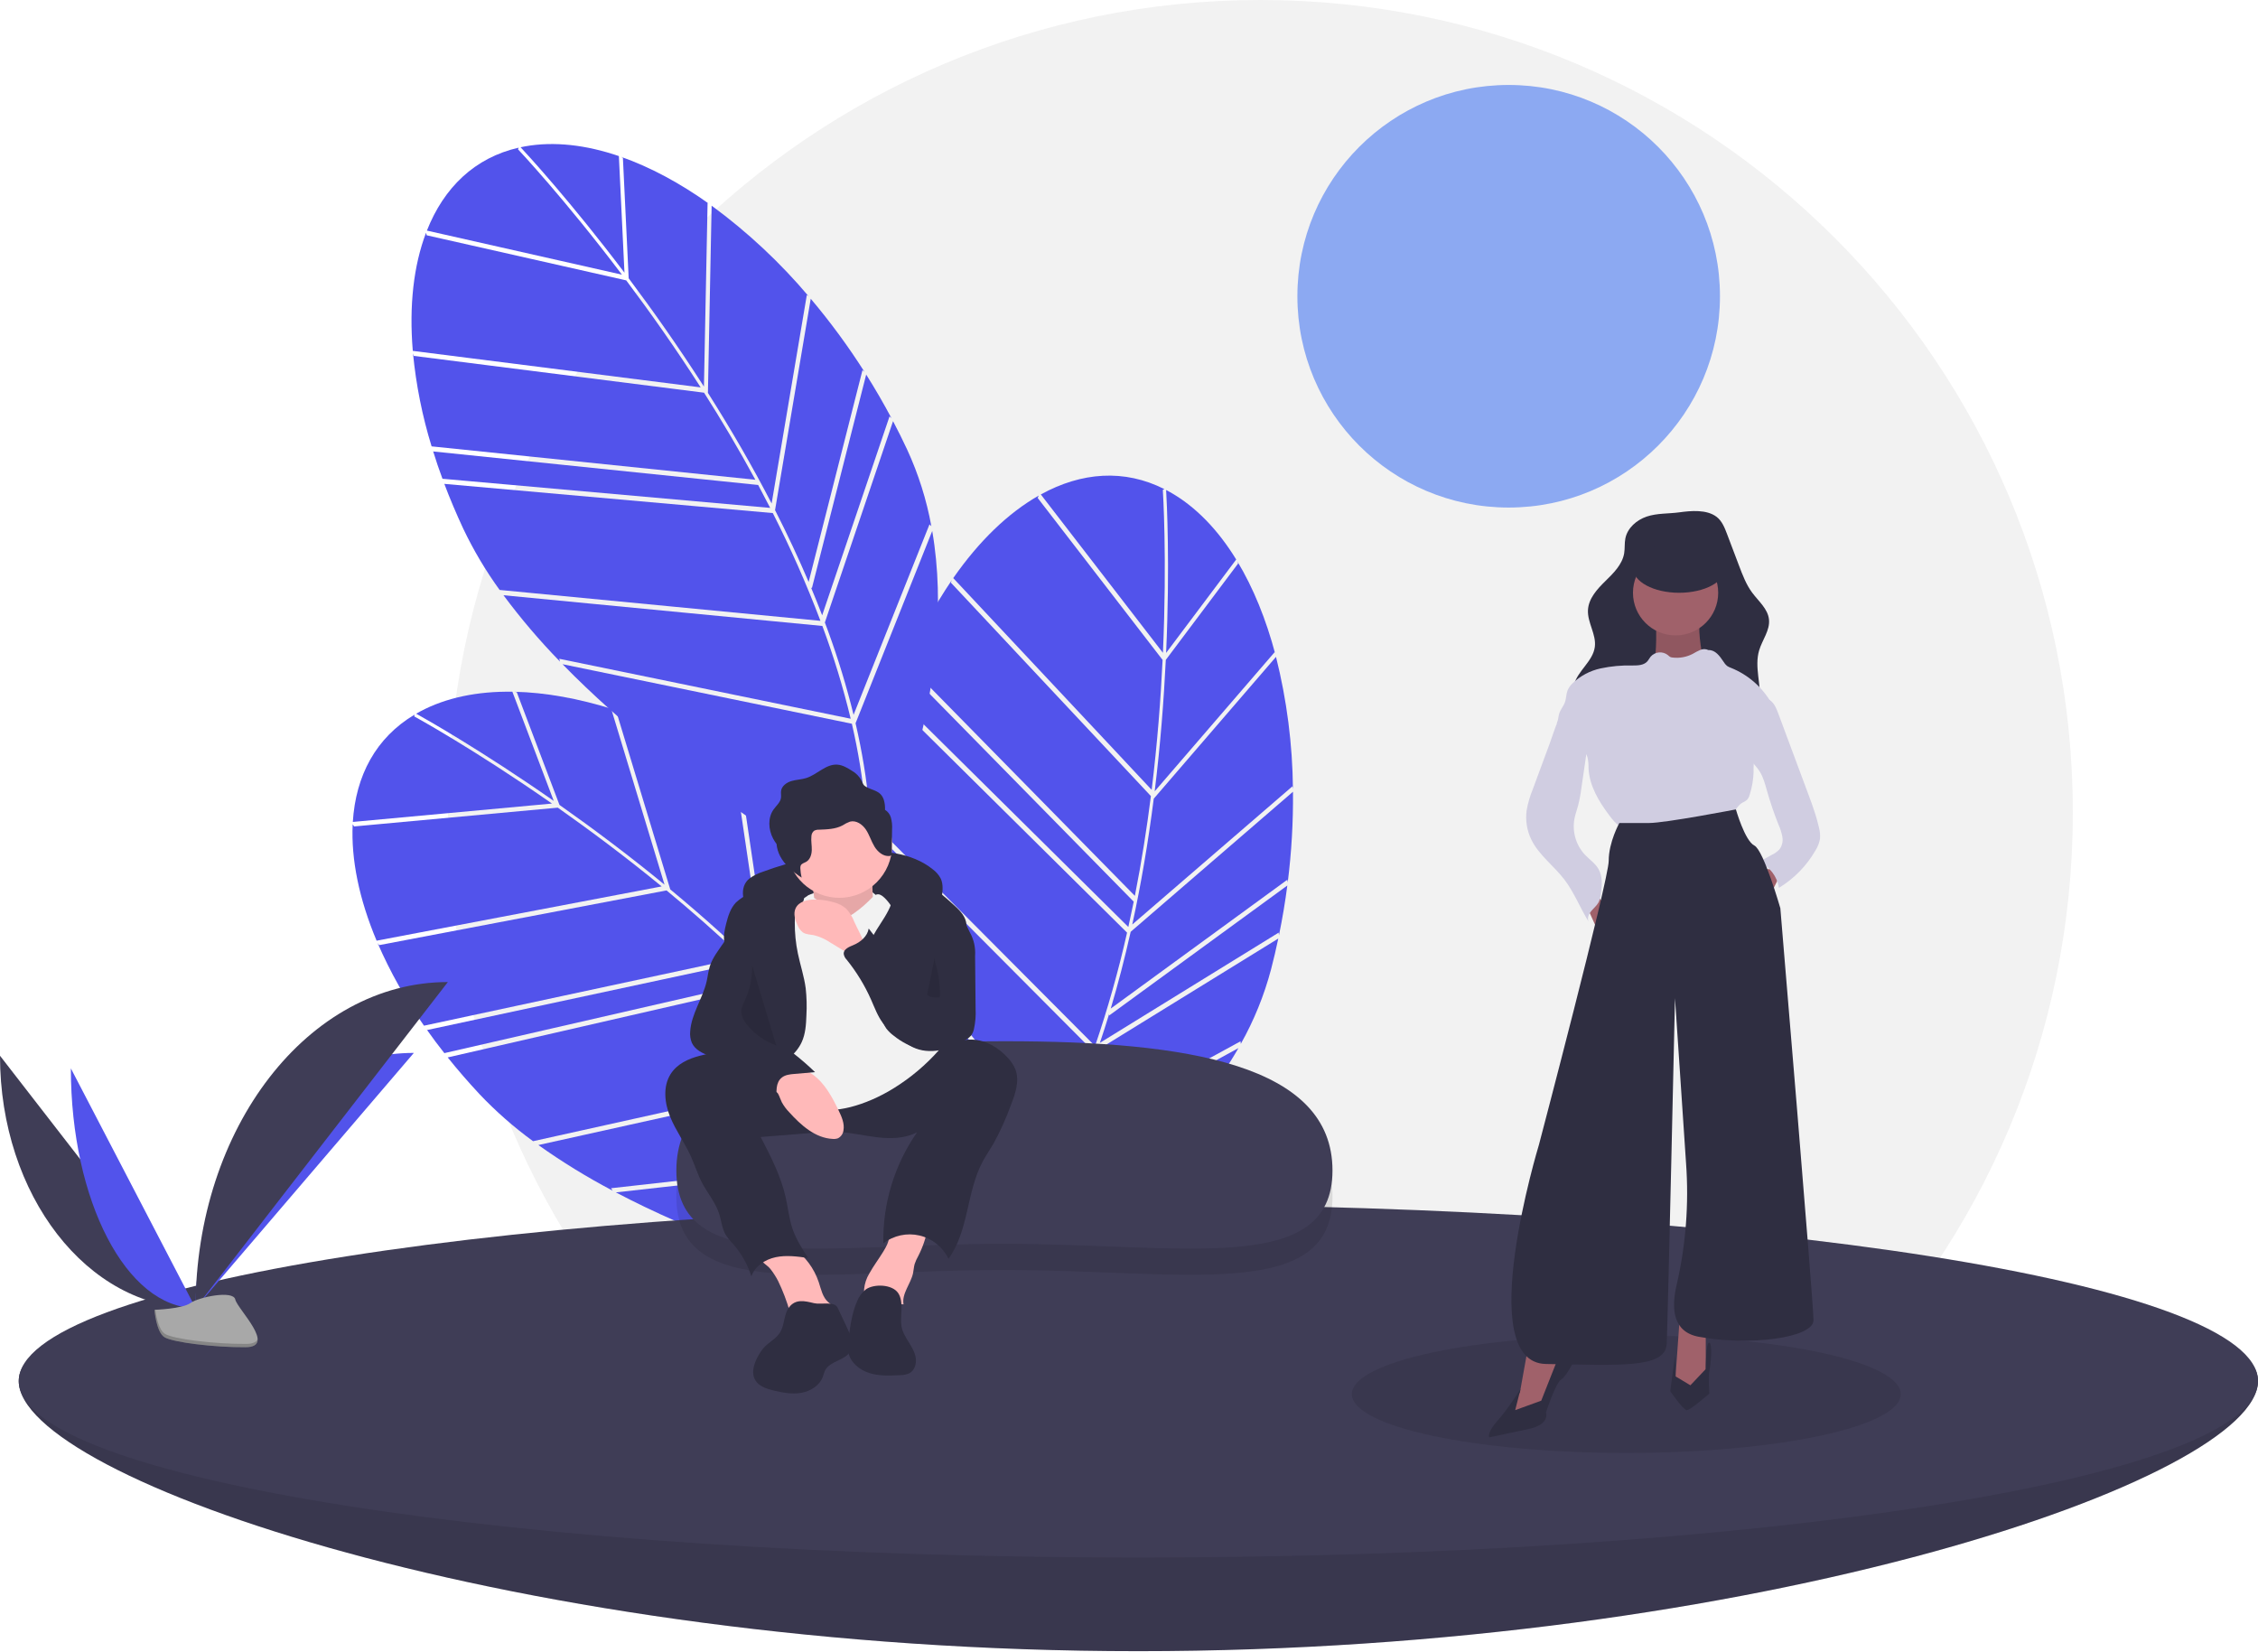
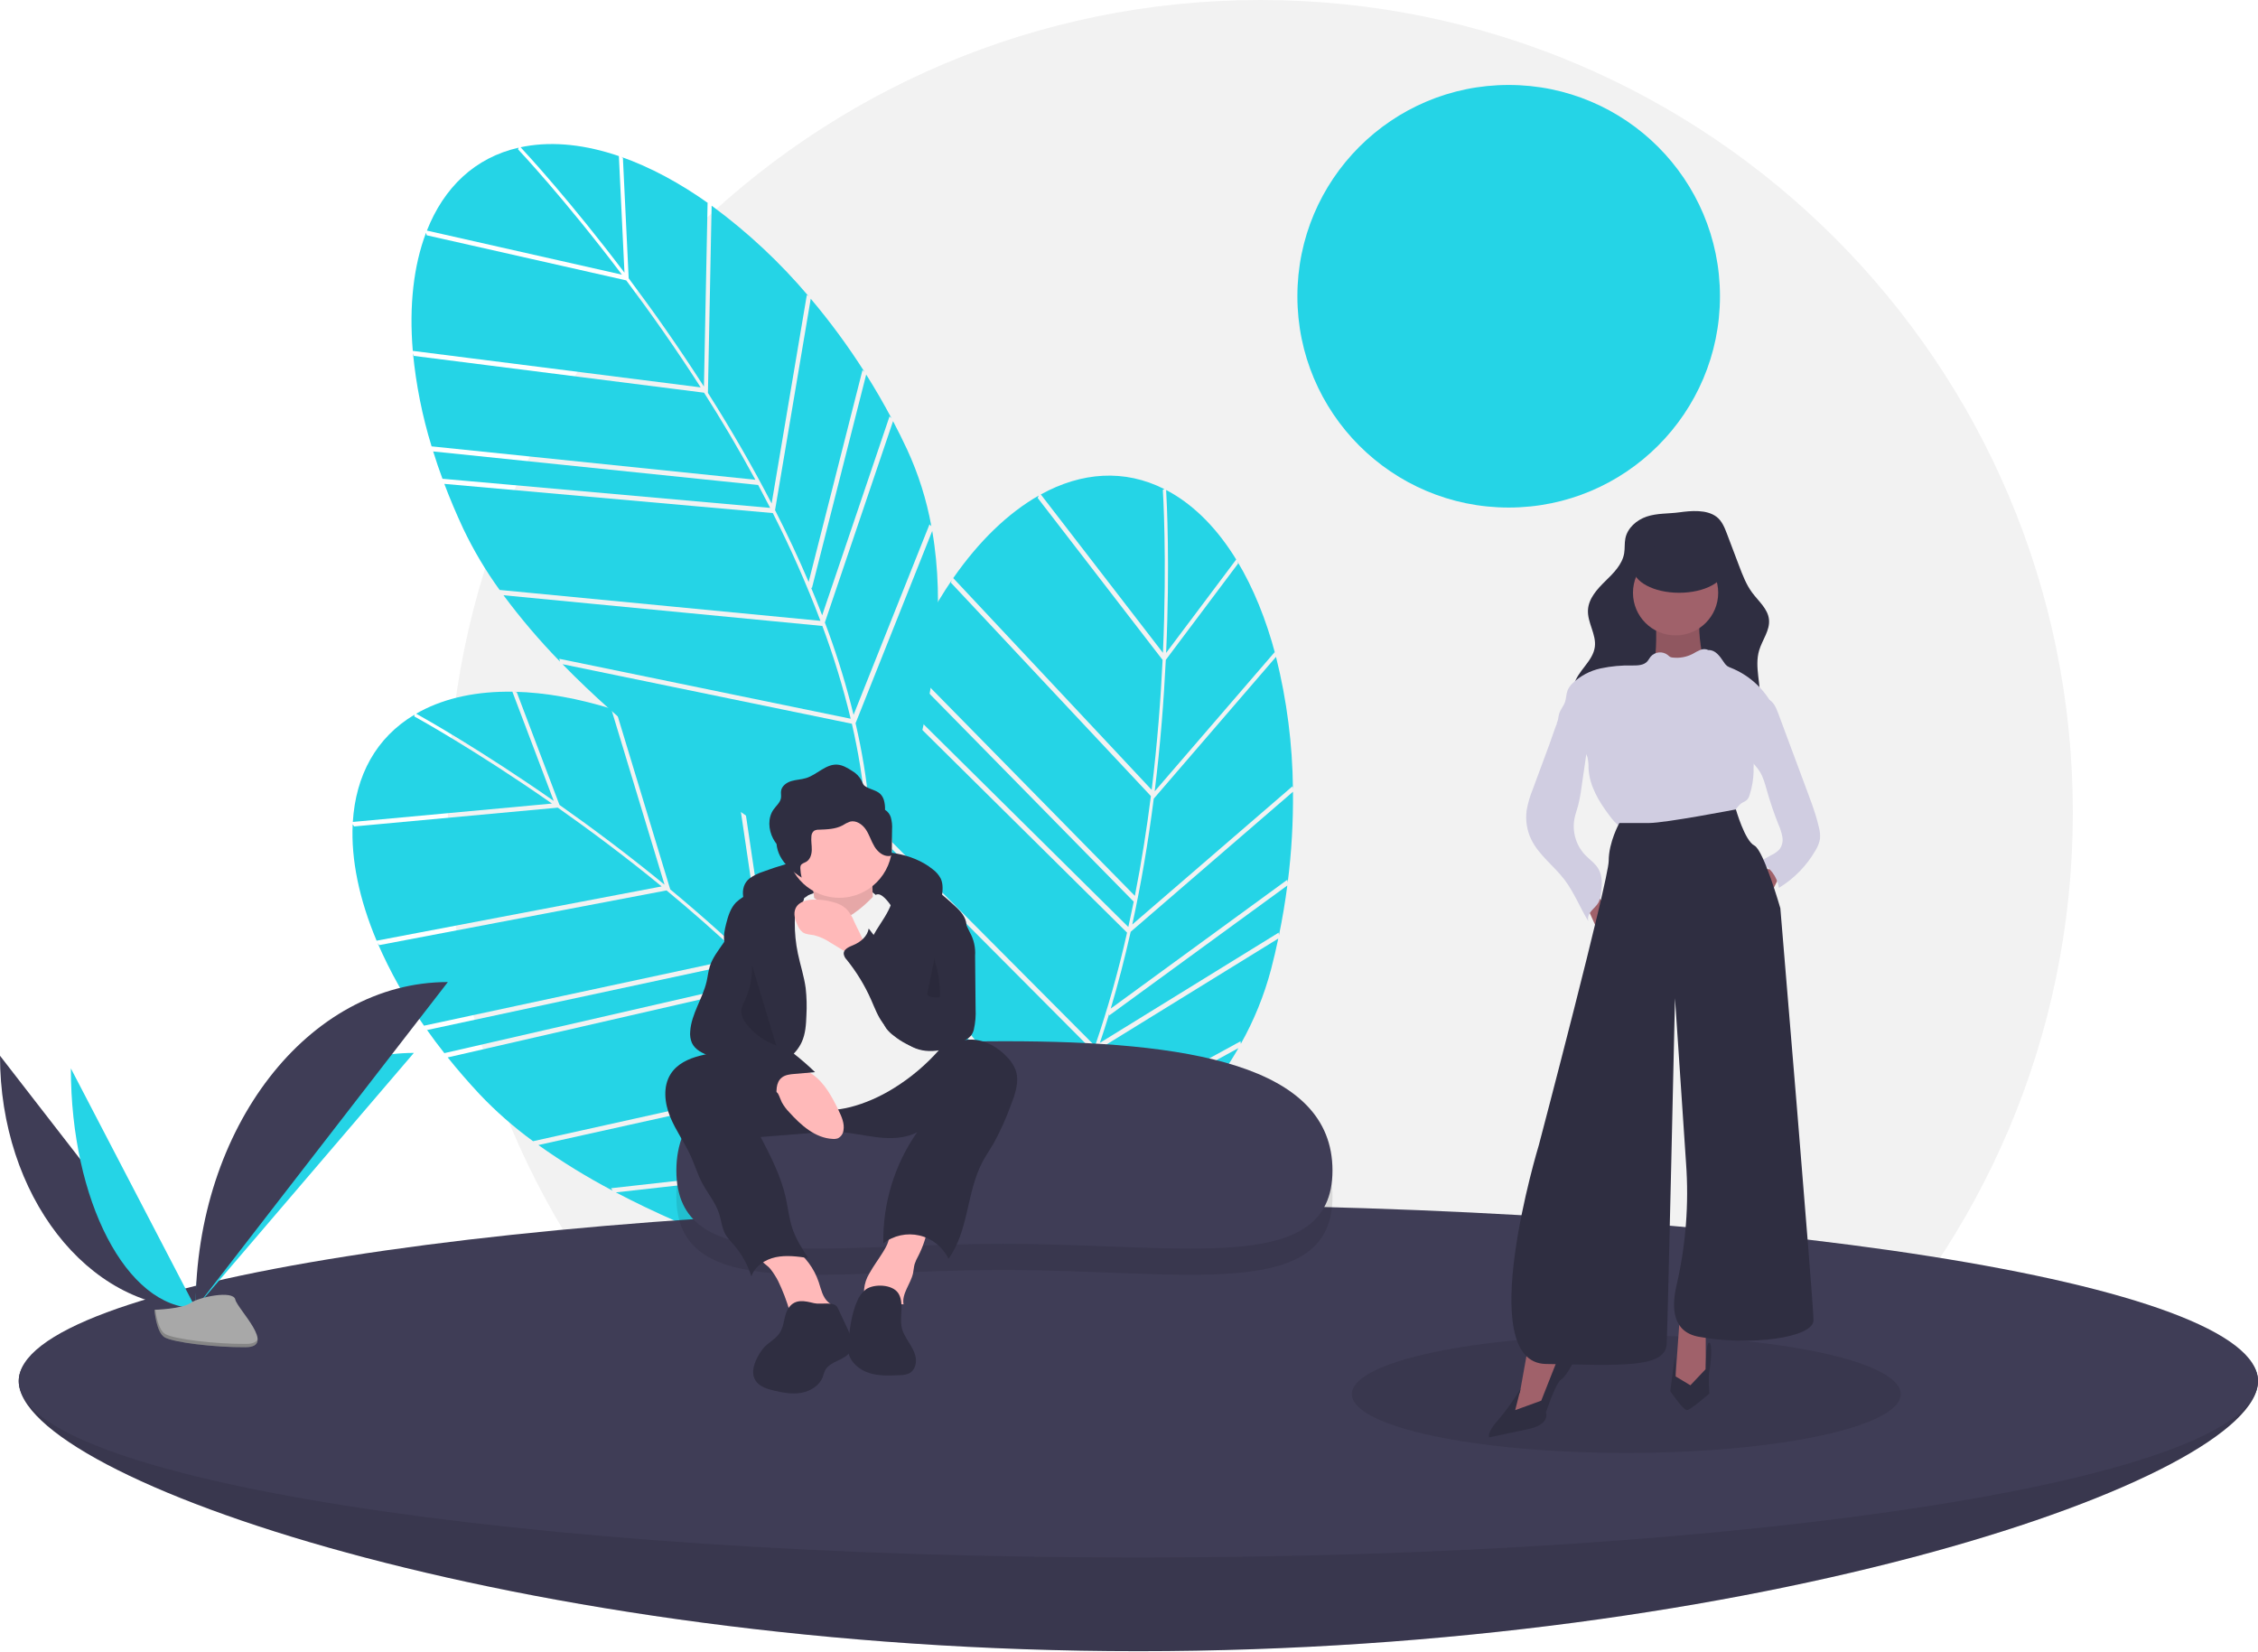
<svg xmlns="http://www.w3.org/2000/svg" data-name="Layer 1" width="1036.608" height="758.001" viewBox="0 0 1036.608 758.001">
  <circle cx="578.606" cy="373" r="373" fill="#f2f2f2" />
-   <circle cx="692.607" cy="136.001" r="97" fill="#8ca9f2" />
-   <path d="M367.66,143.483l2.652,55.277c10.991,14.659,22.848,31.434,34.55,49.716l1.671-84.33.922.589c-13.536-9.67-27.296-17.068-40.716-21.764Z" transform="translate(-81.696 -70.99933)" fill="#5253eb" />
-   <path d="M368.379,196.191l-2.568-53.545c-15.071-5.14-29.695-6.845-43.062-4.461-.695.124-1.379.267-2.061.412C324.084,142.241,343.877,163.76,368.379,196.191Z" transform="translate(-81.696 -70.99933)" fill="#5253eb" />
-   <path d="M490.072,262.138l.89.849q-5.479-10.305-11.616-20.038l-24.925,98.072-.422-.372q2.703,6.454,5.141,12.819Z" transform="translate(-81.696 -70.99933)" fill="#5253eb" />
-   <path d="M452.102,206.382l.918.735a258.753,258.753,0,0,0-44.628-41.701l-1.703,85.937q16.335,25.778,29.249,50.782Z" transform="translate(-81.696 -70.99933)" fill="#5253eb" />
-   <path d="M271.298,233.212a216.052,216.052,0,0,0,8.537,42.701L428.467,291.243c-7.759-14.309-15.769-27.733-23.545-39.967L271.676,234.381Z" transform="translate(-81.696 -70.99933)" fill="#5253eb" />
-   <path d="M285.242,291.953l-.4-1.166,150.429,13.371q-2.726-5.332-5.513-10.523L280.578,278.248l-.392-1.168Q282.441,284.434,285.242,291.953Z" transform="translate(-81.696 -70.99933)" fill="#5253eb" />
-   <path d="M477.652,240.904l.905.797a309.002,309.002,0,0,0-24.667-33.563l-16.383,97.048q8.517,16.722,15.428,32.973Z" transform="translate(-81.696 -70.99933)" fill="#5253eb" />
-   <path d="M474.471,403.018c5.978,25.871,8.244,50.332,6.748,73.113,8.412-17.924,40.403-92.177,28.445-161.379Z" transform="translate(-81.696 -70.99933)" fill="#5253eb" />
-   <path d="M312.838,344.256A298.924,298.924,0,0,0,338.787,374.717l-.363-1.296L472.235,400.949a371.629,371.629,0,0,0-13.01-42.596Z" transform="translate(-81.696 -70.99933)" fill="#5253eb" />
-   <path d="M367.224,197.094c-26.518-35.082-47.442-57.255-47.743-57.572l.345-.739c-20.124,4.569-34.332,18.26-42.15,38.077Z" transform="translate(-81.696 -70.99933)" fill="#5253eb" />
-   <path d="M460.379,356.76c.494,1.32.997,2.642,1.474,3.956a369.221,369.221,0,0,1,11.703,38.435l34.859-87.429.851.854a146.38,146.38,0,0,0-11.129-35.229q-3.084-6.602-6.458-13.006Z" transform="translate(-81.696 -70.99933)" fill="#5253eb" />
-   <path d="M403.364,248.838c-11.582-18.067-23.305-34.64-34.17-49.126l-91.603-20.699-.311-1.156c-5.719,15.06-7.809,33.56-6.077,54.223Z" transform="translate(-81.696 -70.99933)" fill="#5253eb" />
-   <path d="M472.777,403.245l-132.832-27.327C395.817,433.273,473.985,477.26,478.974,480.04,481.302,454.77,478.662,428.814,472.777,403.245Z" transform="translate(-81.696 -70.99933)" fill="#5253eb" />
-   <path d="M458.284,355.998l.03-.087A501.541,501.541,0,0,0,436.478,306.536L285.679,293.132q3.84,10.17,8.681,20.557a179.711,179.711,0,0,0,16.701,28.132Z" transform="translate(-81.696 -70.99933)" fill="#5253eb" />
-   <path d="M650.107,329.67l-33.214,44.265c-.885,18.3-2.452,38.783-5.1,60.327l55.074-63.884.334,1.042c-4.258-16.081-10.137-30.556-17.478-42.732Z" transform="translate(-81.696 -70.99933)" fill="#5253eb" />
-   <path d="M617.042,370.724l32.174-42.877c-8.33-13.572-18.505-24.212-30.32-30.902-.615-.348-1.232-.674-1.85-.998C617.338,300.92,618.856,330.118,617.042,370.724Z" transform="translate(-81.696 -70.99933)" fill="#5253eb" />
-   <path d="M668.707,499.133l.144,1.221q2.353-11.431,3.834-22.842l-81.749,59.637-.088-.555q-2.034,6.694-4.217,13.152Z" transform="translate(-81.696 -70.99933)" fill="#5253eb" />
-   <path d="M675.025,431.973l.238,1.151a258.753,258.753,0,0,0-7.775-60.582l-56.124,65.101q-3.861,30.273-9.862,57.767Z" transform="translate(-81.696 -70.99933)" fill="#5253eb" />
-   <path d="M518.659,337.317A216.052,216.052,0,0,0,497.999,375.65L602.696,482.257c3.15-15.969,5.543-31.417,7.358-45.8l-91.848-97.999Z" transform="translate(-81.696 -70.99933)" fill="#5253eb" />
-   <path d="M491.933,391.453l.436-1.154L599.699,496.544q1.302-5.845,2.466-11.62L497.082,377.923l.443-1.15Q494.571,383.876,491.933,391.453Z" transform="translate(-81.696 -70.99933)" fill="#5253eb" />
-   <path d="M672.685,474.857l.188,1.191a309.003,309.003,0,0,0,2.409-41.583l-74.516,64.296q-4.106,18.311-9.148,35.236Z" transform="translate(-81.696 -70.99933)" fill="#5253eb" />
-   <path d="M566.836,597.686c-11.896,23.738-25.753,44.023-41.435,60.615,17.911-8.439,89.91-45.224,124.838-106.15Z" transform="translate(-81.696 -70.99933)" fill="#5253eb" />
-   <path d="M479.827,449.337a298.924,298.924,0,0,0,.558,40.011l.547-1.23L566.434,594.667a371.629,371.629,0,0,0,17.148-41.105Z" transform="translate(-81.696 -70.99933)" fill="#5253eb" />
-   <path d="M615.577,370.683c1.951-43.933-.022-74.357-.051-74.793l.737-.349c-18.413-9.316-38.088-7.834-56.749,2.443Z" transform="translate(-81.696 -70.99933)" fill="#5253eb" />
-   <path d="M585.486,553.071c-.461,1.332-.918,2.671-1.388,3.987a369.22,369.22,0,0,1-15.501,37.066l82.612-45.103.111,1.201a146.38,146.38,0,0,0,13.898-34.231q1.836-7.052,3.322-14.136Z" transform="translate(-81.696 -70.99933)" fill="#5253eb" />
-   <path d="M610.409,433.586c2.603-21.302,4.145-41.543,5.016-59.631l-57.349-74.368.498-1.088c-14.01,7.951-27.42,20.867-39.265,37.886Z" transform="translate(-81.696 -70.99933)" fill="#5253eb" />
-   <path d="M565.387,596.781l-84.876-105.769c6.45,79.81,38.599,163.545,40.668,168.868C539.089,641.903,553.611,620.228,565.387,596.781Z" transform="translate(-81.696 -70.99933)" fill="#5253eb" />
-   <path d="M584.359,551.148l.079-.048a501.541,501.541,0,0,0,14.674-51.955L491.518,392.639q-3.528,10.282-6.426,21.369a179.711,179.711,0,0,0-5.081,32.319Z" transform="translate(-81.696 -70.99933)" fill="#5253eb" />
-   <path d="M318.935,388.767l19.608,51.75c14.984,10.544,31.445,22.832,48.225,36.602L362.29,396.403l1.059.275c-15.862-5.012-31.235-7.795-45.45-8.113Z" transform="translate(-81.696 -70.99933)" fill="#5253eb" />
-   <path d="M335.911,438.672l-18.993-50.129c-15.922-.23-30.357,2.669-42.332,9.067-.623.333-1.229.68-1.833,1.029C277.109,401.055,302.584,415.403,335.911,438.672Z" transform="translate(-81.696 -70.99933)" fill="#5253eb" />
-   <path d="M472.028,463.775l1.108.532q-8.396-8.107-17.241-15.467l6.61,100.974-.516-.223q4.565,5.302,8.852,10.602Z" transform="translate(-81.696 -70.99933)" fill="#5253eb" />
-   <path d="M418.684,422.486l1.1.415a258.753,258.753,0,0,0-55.332-25.864l24.943,82.255q23.503,19.467,43.514,39.254Z" transform="translate(-81.696 -70.99933)" fill="#5253eb" />
-   <path d="M255.027,503.888a216.052,216.052,0,0,0,21.318,37.971L422.436,510.497c-11.802-11.209-23.569-21.5-34.746-30.733L255.748,504.882Z" transform="translate(-81.696 -70.99933)" fill="#5253eb" />
-   <path d="M286.445,555.442l-.741-.986,147.195-33.781q-4.24-4.229-8.495-8.303L277.773,543.85l-.734-.99Q281.457,549.157,286.445,555.442Z" transform="translate(-81.696 -70.99933)" fill="#5253eb" />
-   <path d="M453.653,447.42l1.107.479a309.003,309.003,0,0,0-33.833-24.295l14.417,97.359q13.269,13.27,24.865,26.59Z" transform="translate(-81.696 -70.99933)" fill="#5253eb" />
-   <path d="M500.737,602.578c13.682,22.756,23.397,45.319,29.017,67.447,2.46-19.646,9.933-100.152-22.83-162.269Z" transform="translate(-81.696 -70.99933)" fill="#5253eb" />
-   <path d="M328.856,596.654a298.924,298.924,0,0,0,34.094,20.948l-.746-1.121L497.971,601.301a371.627,371.627,0,0,0-25.539-36.489Z" transform="translate(-81.696 -70.99933)" fill="#5253eb" />
-   <path d="M335.091,439.888c-36.063-25.167-62.816-39.787-63.201-39.996l.099-.809c-17.726,10.565-27.007,27.978-28.316,49.241Z" transform="translate(-81.696 -70.99933)" fill="#5253eb" />
-   <path d="M473.037,562.942c.878,1.102,1.765,2.205,2.624,3.307A369.22,369.22,0,0,1,498.671,599.184l6.128-93.923,1.074.549a146.38,146.38,0,0,0-21.473-30.064q-4.974-5.326-10.161-10.373Z" transform="translate(-81.696 -70.99933)" fill="#5253eb" />
-   <path d="M385.456,477.927c-16.599-13.602-32.871-25.74-47.681-36.159l-93.515,8.629-.653-1.004c-.784,16.09,2.946,34.331,10.98,53.447Z" transform="translate(-81.696 -70.99933)" fill="#5253eb" />
-   <path d="M499.196,603.318,364.423,618.387c70.864,37.276,158.8,54.947,164.405,56.049C523.23,649.685,512.696,625.815,499.196,603.318Z" transform="translate(-81.696 -70.99933)" fill="#5253eb" />
-   <path d="M470.809,562.864l.001-.092a501.541,501.541,0,0,0-36.028-40.207L287.225,556.428q6.796,8.484,14.61,16.867a179.711,179.711,0,0,0,24.578,21.593Z" transform="translate(-81.696 -70.99933)" fill="#5253eb" />
+   <circle cx="692.607" cy="136.001" r="97" fill="#25d4e6" />
+   <path d="M367.66,143.483l2.652,55.277c10.991,14.659,22.848,31.434,34.55,49.716l1.671-84.33.922.589c-13.536-9.67-27.296-17.068-40.716-21.764Z" transform="translate(-81.696 -70.99933)" fill="#25d4e6" />
+   <path d="M368.379,196.191l-2.568-53.545c-15.071-5.14-29.695-6.845-43.062-4.461-.695.124-1.379.267-2.061.412C324.084,142.241,343.877,163.76,368.379,196.191Z" transform="translate(-81.696 -70.99933)" fill="#25d4e6" />
+   <path d="M490.072,262.138l.89.849q-5.479-10.305-11.616-20.038l-24.925,98.072-.422-.372q2.703,6.454,5.141,12.819Z" transform="translate(-81.696 -70.99933)" fill="#25d4e6" />
+   <path d="M452.102,206.382l.918.735a258.753,258.753,0,0,0-44.628-41.701l-1.703,85.937q16.335,25.778,29.249,50.782Z" transform="translate(-81.696 -70.99933)" fill="#25d4e6" />
+   <path d="M271.298,233.212a216.052,216.052,0,0,0,8.537,42.701L428.467,291.243c-7.759-14.309-15.769-27.733-23.545-39.967L271.676,234.381Z" transform="translate(-81.696 -70.99933)" fill="#25d4e6" />
+   <path d="M285.242,291.953l-.4-1.166,150.429,13.371q-2.726-5.332-5.513-10.523L280.578,278.248l-.392-1.168Q282.441,284.434,285.242,291.953Z" transform="translate(-81.696 -70.99933)" fill="#25d4e6" />
+   <path d="M477.652,240.904l.905.797a309.002,309.002,0,0,0-24.667-33.563l-16.383,97.048q8.517,16.722,15.428,32.973Z" transform="translate(-81.696 -70.99933)" fill="#25d4e6" />
+   <path d="M474.471,403.018c5.978,25.871,8.244,50.332,6.748,73.113,8.412-17.924,40.403-92.177,28.445-161.379Z" transform="translate(-81.696 -70.99933)" fill="#25d4e6" />
+   <path d="M312.838,344.256A298.924,298.924,0,0,0,338.787,374.717l-.363-1.296L472.235,400.949a371.629,371.629,0,0,0-13.01-42.596Z" transform="translate(-81.696 -70.99933)" fill="#25d4e6" />
+   <path d="M367.224,197.094c-26.518-35.082-47.442-57.255-47.743-57.572l.345-.739c-20.124,4.569-34.332,18.26-42.15,38.077Z" transform="translate(-81.696 -70.99933)" fill="#25d4e6" />
+   <path d="M460.379,356.76c.494,1.32.997,2.642,1.474,3.956a369.221,369.221,0,0,1,11.703,38.435l34.859-87.429.851.854a146.38,146.38,0,0,0-11.129-35.229q-3.084-6.602-6.458-13.006Z" transform="translate(-81.696 -70.99933)" fill="#25d4e6" />
+   <path d="M403.364,248.838c-11.582-18.067-23.305-34.64-34.17-49.126l-91.603-20.699-.311-1.156c-5.719,15.06-7.809,33.56-6.077,54.223Z" transform="translate(-81.696 -70.99933)" fill="#25d4e6" />
+   <path d="M472.777,403.245l-132.832-27.327C395.817,433.273,473.985,477.26,478.974,480.04,481.302,454.77,478.662,428.814,472.777,403.245Z" transform="translate(-81.696 -70.99933)" fill="#25d4e6" />
+   <path d="M458.284,355.998l.03-.087A501.541,501.541,0,0,0,436.478,306.536L285.679,293.132q3.84,10.17,8.681,20.557a179.711,179.711,0,0,0,16.701,28.132Z" transform="translate(-81.696 -70.99933)" fill="#25d4e6" />
+   <path d="M650.107,329.67l-33.214,44.265c-.885,18.3-2.452,38.783-5.1,60.327l55.074-63.884.334,1.042c-4.258-16.081-10.137-30.556-17.478-42.732Z" transform="translate(-81.696 -70.99933)" fill="#25d4e6" />
+   <path d="M617.042,370.724l32.174-42.877c-8.33-13.572-18.505-24.212-30.32-30.902-.615-.348-1.232-.674-1.85-.998C617.338,300.92,618.856,330.118,617.042,370.724Z" transform="translate(-81.696 -70.99933)" fill="#25d4e6" />
+   <path d="M668.707,499.133l.144,1.221q2.353-11.431,3.834-22.842l-81.749,59.637-.088-.555q-2.034,6.694-4.217,13.152Z" transform="translate(-81.696 -70.99933)" fill="#25d4e6" />
+   <path d="M675.025,431.973l.238,1.151a258.753,258.753,0,0,0-7.775-60.582l-56.124,65.101q-3.861,30.273-9.862,57.767Z" transform="translate(-81.696 -70.99933)" fill="#25d4e6" />
+   <path d="M518.659,337.317A216.052,216.052,0,0,0,497.999,375.65L602.696,482.257c3.15-15.969,5.543-31.417,7.358-45.8l-91.848-97.999Z" transform="translate(-81.696 -70.99933)" fill="#25d4e6" />
+   <path d="M491.933,391.453l.436-1.154L599.699,496.544q1.302-5.845,2.466-11.62L497.082,377.923l.443-1.15Q494.571,383.876,491.933,391.453Z" transform="translate(-81.696 -70.99933)" fill="#25d4e6" />
+   <path d="M672.685,474.857l.188,1.191a309.003,309.003,0,0,0,2.409-41.583l-74.516,64.296q-4.106,18.311-9.148,35.236Z" transform="translate(-81.696 -70.99933)" fill="#25d4e6" />
+   <path d="M566.836,597.686c-11.896,23.738-25.753,44.023-41.435,60.615,17.911-8.439,89.91-45.224,124.838-106.15Z" transform="translate(-81.696 -70.99933)" fill="#25d4e6" />
+   <path d="M479.827,449.337a298.924,298.924,0,0,0,.558,40.011l.547-1.23L566.434,594.667a371.629,371.629,0,0,0,17.148-41.105Z" transform="translate(-81.696 -70.99933)" fill="#25d4e6" />
+   <path d="M615.577,370.683c1.951-43.933-.022-74.357-.051-74.793l.737-.349c-18.413-9.316-38.088-7.834-56.749,2.443Z" transform="translate(-81.696 -70.99933)" fill="#25d4e6" />
+   <path d="M585.486,553.071c-.461,1.332-.918,2.671-1.388,3.987a369.22,369.22,0,0,1-15.501,37.066l82.612-45.103.111,1.201a146.38,146.38,0,0,0,13.898-34.231q1.836-7.052,3.322-14.136Z" transform="translate(-81.696 -70.99933)" fill="#25d4e6" />
+   <path d="M610.409,433.586c2.603-21.302,4.145-41.543,5.016-59.631l-57.349-74.368.498-1.088c-14.01,7.951-27.42,20.867-39.265,37.886Z" transform="translate(-81.696 -70.99933)" fill="#25d4e6" />
+   <path d="M565.387,596.781l-84.876-105.769c6.45,79.81,38.599,163.545,40.668,168.868C539.089,641.903,553.611,620.228,565.387,596.781Z" transform="translate(-81.696 -70.99933)" fill="#25d4e6" />
+   <path d="M584.359,551.148l.079-.048a501.541,501.541,0,0,0,14.674-51.955L491.518,392.639q-3.528,10.282-6.426,21.369a179.711,179.711,0,0,0-5.081,32.319Z" transform="translate(-81.696 -70.99933)" fill="#25d4e6" />
+   <path d="M318.935,388.767l19.608,51.75c14.984,10.544,31.445,22.832,48.225,36.602L362.29,396.403l1.059.275c-15.862-5.012-31.235-7.795-45.45-8.113Z" transform="translate(-81.696 -70.99933)" fill="#25d4e6" />
+   <path d="M335.911,438.672l-18.993-50.129c-15.922-.23-30.357,2.669-42.332,9.067-.623.333-1.229.68-1.833,1.029C277.109,401.055,302.584,415.403,335.911,438.672Z" transform="translate(-81.696 -70.99933)" fill="#25d4e6" />
+   <path d="M472.028,463.775l1.108.532q-8.396-8.107-17.241-15.467l6.61,100.974-.516-.223q4.565,5.302,8.852,10.602Z" transform="translate(-81.696 -70.99933)" fill="#25d4e6" />
+   <path d="M418.684,422.486l1.1.415a258.753,258.753,0,0,0-55.332-25.864l24.943,82.255q23.503,19.467,43.514,39.254Z" transform="translate(-81.696 -70.99933)" fill="#25d4e6" />
+   <path d="M255.027,503.888a216.052,216.052,0,0,0,21.318,37.971L422.436,510.497c-11.802-11.209-23.569-21.5-34.746-30.733L255.748,504.882Z" transform="translate(-81.696 -70.99933)" fill="#25d4e6" />
+   <path d="M286.445,555.442l-.741-.986,147.195-33.781q-4.24-4.229-8.495-8.303L277.773,543.85l-.734-.99Q281.457,549.157,286.445,555.442Z" transform="translate(-81.696 -70.99933)" fill="#25d4e6" />
+   <path d="M453.653,447.42l1.107.479a309.003,309.003,0,0,0-33.833-24.295l14.417,97.359q13.269,13.27,24.865,26.59Z" transform="translate(-81.696 -70.99933)" fill="#25d4e6" />
+   <path d="M500.737,602.578c13.682,22.756,23.397,45.319,29.017,67.447,2.46-19.646,9.933-100.152-22.83-162.269Z" transform="translate(-81.696 -70.99933)" fill="#25d4e6" />
+   <path d="M328.856,596.654a298.924,298.924,0,0,0,34.094,20.948l-.746-1.121L497.971,601.301a371.627,371.627,0,0,0-25.539-36.489Z" transform="translate(-81.696 -70.99933)" fill="#25d4e6" />
+   <path d="M335.091,439.888c-36.063-25.167-62.816-39.787-63.201-39.996l.099-.809c-17.726,10.565-27.007,27.978-28.316,49.241Z" transform="translate(-81.696 -70.99933)" fill="#25d4e6" />
+   <path d="M473.037,562.942c.878,1.102,1.765,2.205,2.624,3.307A369.22,369.22,0,0,1,498.671,599.184l6.128-93.923,1.074.549a146.38,146.38,0,0,0-21.473-30.064q-4.974-5.326-10.161-10.373Z" transform="translate(-81.696 -70.99933)" fill="#25d4e6" />
+   <path d="M385.456,477.927c-16.599-13.602-32.871-25.74-47.681-36.159l-93.515,8.629-.653-1.004c-.784,16.09,2.946,34.331,10.98,53.447Z" transform="translate(-81.696 -70.99933)" fill="#25d4e6" />
+   <path d="M499.196,603.318,364.423,618.387c70.864,37.276,158.8,54.947,164.405,56.049C523.23,649.685,512.696,625.815,499.196,603.318Z" transform="translate(-81.696 -70.99933)" fill="#25d4e6" />
+   <path d="M470.809,562.864l.001-.092a501.541,501.541,0,0,0-36.028-40.207L287.225,556.428q6.796,8.484,14.61,16.867a179.711,179.711,0,0,0,24.578,21.593Z" transform="translate(-81.696 -70.99933)" fill="#25d4e6" />
  <path d="M1118.304,705.001c0,44.735-230.126,124-514,124s-514-79.265-514-124,230.126-38,514-38S1118.304,660.266,1118.304,705.001Z" transform="translate(-81.696 -70.99933)" fill="#3f3d56" />
  <path d="M1118.304,705.001c0,44.735-230.126,124-514,124s-514-79.265-514-124,230.126-38,514-38S1118.304,660.266,1118.304,705.001Z" transform="translate(-81.696 -70.99933)" opacity="0.1" />
  <ellipse cx="522.608" cy="634.001" rx="514" ry="81" fill="#3f3d56" />
  <path d="M693.417,620.338c0,48.737-67.934,33.663-151.113,33.663s-150.104,15.075-150.104-33.663,67.925-59.337,151.104-59.337S693.417,571.601,693.417,620.338Z" transform="translate(-81.696 -70.99933)" opacity="0.1" />
  <path d="M693.417,608.338c0,48.737-67.934,33.663-151.113,33.663s-150.104,15.075-150.104-33.663,67.925-59.337,151.104-59.337S693.417,559.601,693.417,608.338Z" transform="translate(-81.696 -70.99933)" fill="#3f3d56" />
  <path d="M425.834,474.232a21.87,21.87,0,0,1,5.987-3.002,152.655,152.655,0,0,1,42.182-9.182c12.543-.889,26.137.167,35.933,8.05a12.355,12.355,0,0,1,3.645,4.247c1.232,2.66.859,5.751.46,8.655a9.78,9.78,0,0,1-.839,3.258c-1.318,2.51-4.564,3.389-7.383,3.088s-5.464-1.494-8.245-2.047a36.856,36.856,0,0,0-5.208-.53l-17.44-.944c-10.845-.587-21.832-1.164-32.47,1.024a32.343,32.343,0,0,0-9.381,3.233c-2.43,1.364-4.066,3.322-6.32.802C422.794,486.457,420.602,478.321,425.834,474.232Z" transform="translate(-81.696 -70.99933)" fill="#2f2e41" />
  <path d="M452.859,481.944s23.457-10.515,32.355,1.618S480.36,490.842,480.36,490.842l-15.368,4.853-16.986-3.235Z" transform="translate(-81.696 -70.99933)" fill="#f2f2f2" />
  <path d="M454.072,474.26s3.235,15.368.809,19.413,13.751,9.706,13.751,9.706l15.368-6.471s-4.044-25.075,0-29.928Z" transform="translate(-81.696 -70.99933)" fill="#ffb9b9" />
  <path d="M454.072,474.26s3.235,15.368.809,19.413,13.751,9.706,13.751,9.706l15.368-6.471s-4.044-25.075,0-29.928Z" transform="translate(-81.696 -70.99933)" opacity="0.1" />
  <path d="M438.915,659.055a88.474,88.474,0,0,1,5.345,14.008,1.14,1.14,0,0,0,1.416.942l14.387-.016c1.776-.002,4.158-.572,4.139-2.348-.013-1.247-1.288-2.025-2.237-2.835-2.634-2.247-3.319-5.953-4.41-9.239a31.343,31.343,0,0,0-11.662-15.664,6.826,6.826,0,0,0-2.493-1.232,6.951,6.951,0,0,0-2.733.148c-2.526.51-11.957,2.253-10.175,5.927.767,1.582,3.61,3.228,4.802,4.706A33.797,33.797,0,0,1,438.915,659.055Z" transform="translate(-81.696 -70.99933)" fill="#ffb9b9" />
  <path d="M488.946,642.368a32.69,32.69,0,0,1-1.691,3.109c-2.084,3.438-4.544,6.644-6.485,10.165a16.778,16.778,0,0,0-2.364,7.074,7.857,7.857,0,0,0,2.746,6.685c2.089,1.585,4.952,1.658,7.548,1.289s5.176-1.113,7.791-.917c-.881-4.988,3.325-9.378,4.377-14.333.296-1.392.339-2.835.736-4.201a20.591,20.591,0,0,1,1.628-3.601,46.556,46.556,0,0,0,4.394-12.959c.099-.547-12.789-.637-13.998-.375C489.854,635.119,490.406,639.24,488.946,642.368Z" transform="translate(-81.696 -70.99933)" fill="#ffb9b9" />
  <path d="M389.609,564.002c-3.679,5.758-2.832,13.388-.247,19.713s6.697,11.917,9.512,18.143c1.795,3.969,3.053,8.178,5.074,12.037,2.502,4.779,6.156,8.991,7.835,14.117,1.07,3.268,1.316,6.849,3.05,9.818a30.092,30.092,0,0,0,3.572,4.432,40.956,40.956,0,0,1,8.234,14.708c1.585-4.721,6.33-7.816,11.204-8.837s9.924-.327,14.855.369c-2.751-4.261-5.528-8.576-7.167-13.376-1.586-4.642-2.054-9.58-3.122-14.367-2.19-9.817-6.87-18.872-11.502-27.801l23.81-1.889a92.829,92.829,0,0,1,11.698-.434c6.146.29,12.166,1.796,18.279,2.493s12.58.514,18.028-2.345a86.39,86.39,0,0,0-15.5,51.019,19.753,19.753,0,0,1,29.902,7.057c9.331-12.751,8.222-30.503,15.616-44.467,1.52-2.871,3.384-5.546,5.025-8.35a123.089,123.089,0,0,0,7.939-17.544c2.068-5.29,4.152-11.176,2.168-16.498a17.226,17.226,0,0,0-3.535-5.436c-4.266-4.703-10.204-8.183-16.552-8.327-9.745-.222-17.796,7.001-26.344,11.685a60.623,60.623,0,0,1-33.269,6.899c-11.742-.831-22.957-4.675-34.144-8.06a162.454,162.454,0,0,0-17.04-4.396c-4.798-.9-9.367.097-14.094,1.324C397.745,557.025,392.571,559.366,389.609,564.002Z" transform="translate(-81.696 -70.99933)" fill="#2f2e41" />
  <path d="M491.28,458.892a24.286,24.286,0,0,1-24.266,24.266,23.681,23.681,0,0,1-4.311-.388,24.265,24.265,0,1,1,28.577-23.878Z" transform="translate(-81.696 -70.99933)" fill="#ffb9b9" />
  <path d="M452.859,481.944s4.449,2.022,6.066,3.64,6.471,10.515,14.56,4.853,8.898-8.898,11.324-8.898,5.662,4.853,5.662,4.853l22.244,66.731a93.16,93.16,0,0,1-20.626,17.391c-12.942,8.089-28.31,12.133-35.59,8.898s-21.03-5.662-23.457-12.133-6.471-25.884-6.471-25.884l11.324-49.341Z" transform="translate(-81.696 -70.99933)" fill="#f2f2f2" />
  <path d="M449.735,549.434c1.763-3.809,2.02-8.121,2.169-12.315a74.654,74.654,0,0,0-.329-12.458c-.717-5.411-2.479-10.623-3.591-15.967a67.5,67.5,0,0,1-1.415-14.25c.016-2.184.174-4.484,1.365-6.315.83-1.278,2.129-2.267,2.648-3.7,1.017-2.809-1.496-5.751-4.251-6.908A16.726,16.726,0,0,0,435.86,477.101a49.818,49.818,0,0,0-9.849,4.029,22.549,22.549,0,0,0-6.435,4.16c-2.511,2.598-3.615,6.217-4.506,9.718-.714,2.802-1.348,5.725-.805,8.565.882,4.613,4.642,8.082,6.646,12.329,2.328,4.931,2.171,10.678,1.245,16.052s-2.569,10.628-3.076,16.058.271,11.266,3.673,15.528c1.386,1.737,5.147,5.853,7.684,5.387,1.994-.366,4.884-4.755,6.49-6.146C441.566,558.764,447.071,555.189,449.735,549.434Z" transform="translate(-81.696 -70.99933)" fill="#2f2e41" />
  <path d="M492.114,479.307c.071,4.511-1.918,8.799-4.256,12.658s-5.086,7.508-6.809,11.677a26.764,26.764,0,0,0-1.249,16.466,53.12,53.12,0,0,0,1.784,5.51l4.432,12.156a21.099,21.099,0,0,0,2.57,5.396,17.424,17.424,0,0,0,3.493,3.36,32.597,32.597,0,0,0,11.396,5.945,19.272,19.272,0,0,0,12.672-.723,183.365,183.365,0,0,1,7.871-48.598c.886-2.912,1.854-5.977,1.171-8.942-.766-3.322-3.434-5.816-5.97-8.093-7.757-6.966-16.287-14.282-26.67-15.221C486.539,470.352,492.063,476.045,492.114,479.307Z" transform="translate(-81.696 -70.99933)" fill="#2f2e41" />
  <path d="M439.033,573.349c.615,1.204.998,2.516,1.606,3.723a20.803,20.803,0,0,0,3.3,4.438c5.408,5.997,12.019,11.971,20.086,12.333a5.508,5.508,0,0,0,2.368-.298,4.694,4.694,0,0,0,2.52-3.602c.572-3.132-.811-6.258-2.195-9.126-3.001-6.215-6.377-12.587-11.995-16.596a22.506,22.506,0,0,0-19.417-2.921c-2.926.901-7.779,2.476-3.904,5.146C434.341,568.471,437.329,570.013,439.033,573.349Z" transform="translate(-81.696 -70.99933)" fill="#ffb9b9" />
  <path d="M473.906,494.224a18.078,18.078,0,0,0-3.796-6.121,14.083,14.083,0,0,0-5.798-2.938,31.71,31.71,0,0,0-8.506-1.219c-3.426-.021-7.398.898-8.852,3.999-1.155,2.463-.26,5.379.903,7.838a7.685,7.685,0,0,0,2.398,3.239c1.477.998,3.388.966,5.139,1.301a23.703,23.703,0,0,1,7.595,3.442l6,3.627,10.306,6.229c-.272-.164-.175-7.231-.492-8.39C477.783,501.502,475.488,497.758,473.906,494.224Z" transform="translate(-81.696 -70.99933)" fill="#ffb9b9" />
  <path d="M443.885,671.231c-2.411,3.277-1.928,7.961-4.064,11.424-1.852,3.002-5.341,4.575-7.657,7.235a19.396,19.396,0,0,0-1.969,2.832c-2.148,3.599-3.895,8.211-1.779,11.829,1.702,2.91,5.28,4.048,8.561,4.823,4.147.98,8.456,1.764,12.651,1.015s8.295-3.318,9.791-7.308a28.229,28.229,0,0,1,1.047-2.954c2.274-4.476,9.406-4.525,11.733-8.974,1.629-3.113.132-6.877-1.365-10.056L466.265,671.388c-1.517-3.222-7.665-1.369-10.87-2.141C451.214,668.24,446.893,667.13,443.885,671.231Z" transform="translate(-81.696 -70.99933)" fill="#2f2e41" />
  <path d="M479.236,662.89a12.996,12.996,0,0,0-4.135,5.665c-2.262,5.218-3.039,10.939-3.793,16.576a20.075,20.075,0,0,0-.131,6.799c.975,4.604,5.146,7.994,9.637,9.402s9.306,1.191,14.007.96a10.028,10.028,0,0,0,4.403-.894c2.362-1.302,3.285-4.364,2.88-7.031s-1.862-5.04-3.288-7.329-2.884-4.661-3.293-7.327c-.687-4.485,1.252-11.069-1.504-15.126C491.257,660.517,482.921,660.307,479.236,662.89Z" transform="translate(-81.696 -70.99933)" fill="#2f2e41" />
  <path d="M490.669,446.246a6.159,6.159,0,0,0-2.671-3.487,14.136,14.136,0,0,0-.564-4.602c-1.47-4.344-4.951-4.095-8.235-6.016-1.425-.833-1.337-1.57-2.079-2.939a10.907,10.907,0,0,0-4.203-4.288c-2.107-1.343-4.332-2.725-6.825-2.895-5.239-.357-9.256,4.571-14.263,6.152-2.207.697-4.579.726-6.797,1.385s-4.432,2.232-4.763,4.523c-.153,1.058.117,2.143-.038,3.2-.308,2.101-2.151,3.573-3.386,5.302-2.729,3.822-2.417,9.222-.234,13.38a18.807,18.807,0,0,0,1.574,2.463,15.15,15.15,0,0,0,1.662,5.626c2.183,4.159,5.938,7.266,9.861,9.848a23.276,23.276,0,0,1-.582-4.199,2.897,2.897,0,0,1,.179-1.391c.437-.913,1.591-1.156,2.472-1.656,1.823-1.036,2.538-3.329,2.591-5.425s-.392-4.196-.172-6.282a3.432,3.432,0,0,1,1.175-2.525,4.059,4.059,0,0,1,2.215-.528c3.736-.152,7.639-.221,10.934-1.988a16.203,16.203,0,0,1,3.403-1.722c2.8-.73,5.662,1.232,7.276,3.635s2.418,5.261,3.907,7.742,4.061,4.694,6.94,4.4a1.152,1.152,0,0,0,.86-.382,1.289,1.289,0,0,0,.158-.732l.161-11.005A16.633,16.633,0,0,0,490.669,446.246Z" transform="translate(-81.696 -70.99933)" fill="#2f2e41" />
  <path d="M413.875,503.809c-2.315,3.416-4.985,6.7-6.257,10.625-.748,2.307-.98,4.746-1.522,7.11-1.804,7.874-7.015,14.868-7.539,22.93a10.902,10.902,0,0,0,.766,5.265c1.495,3.252,5.072,4.965,8.485,6.043s7.077,1.855,9.801,4.176a30.036,30.036,0,0,1,3.714,4.306,35.976,35.976,0,0,0,17.184,11.757c-.534-3.681-.785-8.117,2.157-10.392,1.593-1.231,3.721-1.451,5.726-1.624l9.477-.819a121.786,121.786,0,0,0-20.775-16.184c-2.621-1.619-5.473-3.327-6.67-6.165a14.891,14.891,0,0,1-.756-5.688,140.155,140.155,0,0,0-1.785-21.041c-.78-4.832-1.813-9.62-2.995-14.37-.332-1.333-2.292-7.314-4.705-5.915-.568.33-1.1,4.124-1.432,4.911A29.785,29.785,0,0,1,413.875,503.809Z" transform="translate(-81.696 -70.99933)" fill="#2f2e41" />
  <path d="M523.032,490.901l3.87,8.049a19.341,19.341,0,0,1,2.44,10.884l.23,24.145a35.162,35.162,0,0,1-.794,9.615,7.7,7.7,0,0,1-1.335,2.871,8.973,8.973,0,0,1-2.289,1.844c-7.325,4.577-16.823,7.178-24.562,3.343a33.99,33.99,0,0,1-5.036-3.287c-3.084-2.284-6.214-4.613-8.522-7.68-2.415-3.21-3.799-7.053-5.423-10.726a82.43,82.43,0,0,0-11.206-18.379,4.846,4.846,0,0,1-1.388-2.751c-.048-2.116,2.463-3.158,4.421-3.963,3.345-1.376,6.499-4.03,7.059-7.603,7.113,9.327,14.961,19.182,26.185,22.59a1.158,1.158,0,0,0,1.781-.99c.637-2.666.862-5.411,1.328-8.111a46.202,46.202,0,0,1,4.874-14.057C515.995,494.232,520.3,485.22,523.032,490.901Z" transform="translate(-81.696 -70.99933)" fill="#2f2e41" />
  <path d="M426.99,514.178a37.123,37.123,0,0,1-3.547,16.543,13.67,13.67,0,0,0-1.389,3.644c-.425,2.719,1.123,5.352,2.892,7.461a30.678,30.678,0,0,0,13.117,9.125" transform="translate(-81.696 -70.99933)" opacity="0.1" />
  <path d="M511.033,509.362c-.57,1.534-.052,3.229.387,4.805a48.418,48.418,0,0,1,1.765,14.049.511.511,0,0,1-.598.613c-1.867.114-4.004.126-5.271-1.25" transform="translate(-81.696 -70.99933)" opacity="0.1" />
  <ellipse cx="746.608" cy="640.001" rx="126" ry="27" opacity="0.1" />
  <polygon points="809.608 399.001 800.608 408.001 809.608 417.001 818.608 399.001 809.608 399.001" fill="#a0616a" />
  <path d="M893.33,391.96c2.526,1.034,3.727,3.859,4.679,6.417l11.675,31.371,2.272,6.106c1.114,2.995,2.23,5.991,3.172,9.044q.894,2.897,1.579,5.853a15.392,15.392,0,0,1,.538,5.189,14.421,14.421,0,0,1-2.063,5.406,48.394,48.394,0,0,1-16.816,17.247,15.697,15.697,0,0,0-9.126-11.936l6.037-3.32a10.916,10.916,0,0,0,3.383-2.478,7.431,7.431,0,0,0,1.292-5.663,24.341,24.341,0,0,0-1.792-5.682,155.063,155.063,0,0,1-5.265-15.454c-.877-3.1-1.682-6.285-3.42-8.998-1.576-2.461-3.859-4.428-5.292-6.976-2.183-3.882-2.127-8.662-1.163-13.01.814-3.671,2.179-7.204,3.327-10.778C887.249,391.492,890.626,390.853,893.33,391.96Z" transform="translate(-81.696 -70.99933)" fill="#d0cde1" />
  <path d="M837.668,308.144c-4.642,1.568-8.848,5.235-9.799,10.041-.441,2.228-.17,4.544-.541,6.785-.86,5.197-4.939,9.166-8.702,12.852s-7.648,7.97-7.923,13.231c-.301,5.76,3.877,11.157,3.154,16.88-.84,6.649-7.862,10.957-9.598,17.43-1.159,4.322.261,8.978,2.598,12.794,4.453,7.272,12.065,12.209,20.171,14.856s16.739,3.203,25.266,3.293c10.382.109,21.655-.783,29.456-7.635a23.598,23.598,0,0,0,7.834-15.362c.741-7.937-2.572-16.139-.287-23.776,1.438-4.807,5.045-9.196,4.506-14.184-.526-4.877-4.786-8.334-7.708-12.274-2.728-3.679-4.384-8.023-6.007-12.306l-5.552-14.655c-1.091-2.881-2.29-5.911-4.722-7.801-4.553-3.54-11.875-2.844-17.199-2.114C847.677,306.874,842.418,306.54,837.668,308.144Z" transform="translate(-81.696 -70.99933)" fill="#2f2e41" />
  <path d="M841.963,356.439s.543,16.302-1.087,17.933,6.521,12.499,6.521,12.499l14.672-.543,7.608-5.978-6.521-8.695s-2.717-14.129-.543-17.389S841.963,356.439,841.963,356.439Z" transform="translate(-81.696 -70.99933)" fill="#a0616a" />
  <path d="M841.963,356.439s.543,16.302-1.087,17.933,6.521,12.499,6.521,12.499l14.672-.543,7.608-5.978-6.521-8.695s-2.717-14.129-.543-17.389S841.963,356.439,841.963,356.439Z" transform="translate(-81.696 -70.99933)" opacity="0.1" />
  <polygon points="726.303 411.24 735.541 431.89 742.606 423.195 728.477 404.719 726.303 411.24" fill="#a0616a" />
  <polygon points="701.578 618.009 697.774 639.203 691.253 648.441 695.057 650.614 701.578 649.527 709.186 646.81 712.446 634.312 718.424 618.009 701.578 618.009" fill="#a0616a" />
  <polygon points="771.135 604.967 768.961 635.399 774.395 639.746 783.09 632.138 783.09 609.858 771.135 604.967" fill="#a0616a" />
  <circle cx="769.233" cy="272.126" r="19.563" fill="#a0616a" />
  <path d="M866.025,369.438a4.528,4.528,0,0,0-3.769-.072,30.592,30.592,0,0,0-3.45,1.798,15.979,15.979,0,0,1-9.287,1.689,3.195,3.195,0,0,1-1.085-.279,5.222,5.222,0,0,1-.995-.803,5.757,5.757,0,0,0-7.971.687c-.575.716-.968,1.571-1.595,2.241-1.624,1.737-4.304,1.807-6.681,1.803a61.953,61.953,0,0,0-14.679,1.345,26.885,26.885,0,0,0-12.89,6.83,9.817,9.817,0,0,0-2.29,3.265c-.656,1.691-.569,3.59-1.159,5.305-.656,1.91-2.11,3.477-2.699,5.409-.443,1.455-.381,3.075-1.123,4.403,3.176,2.749,5.866,6.414,9.042,9.163,2.103,1.82,4.304,3.789,5.094,6.455a21.13,21.13,0,0,1,.47,5.006c.393,8.038,4.752,15.33,9.627,21.733a24.508,24.508,0,0,0,4.751,5.048,20.621,20.621,0,0,0,8.202,3.293c5.552,1.136,11.266,1.13,16.932,1.073,5.856-.058,11.815-.182,17.381-2.002a15.454,15.454,0,0,0,7.346-4.562c2.29-2.812,3.183-6.88,6.307-8.722a11.462,11.462,0,0,0,2.136-1.276,5.542,5.542,0,0,0,1.309-2.443,37.84,37.84,0,0,0,1.789-10.547,30.687,30.687,0,0,1,.435-6.421,21.835,21.835,0,0,1,2.34-5.314l6.473-11.74c.526-.954.39-2.358.437-3.447a8.499,8.499,0,0,0-1.392-4.408,37.604,37.604,0,0,0-18.705-16.373,7.708,7.708,0,0,1-1.767-.866,7.27,7.27,0,0,1-1.617-1.93C871.225,372.192,869.127,369.276,866.025,369.438Z" transform="translate(-81.696 -70.99933)" fill="#d0cde1" />
  <path d="M785.349,433.374a46.581,46.581,0,0,0-2.796,9.641,23.422,23.422,0,0,0,2.117,13.364c3.488,7.181,10.356,12.051,15.203,18.394,4.504,5.893,7.186,12.957,11.085,19.267-.68-1.606.146-3.465,1.259-4.808s2.536-2.457,3.352-3.998a11.658,11.658,0,0,0,1.033-3.783c.582-3.912.896-8.163-1.098-11.579-1.501-2.571-4.095-4.279-6.148-6.435a19.181,19.181,0,0,1-4.856-16.603c.395-2.034,1.122-3.986,1.667-5.985a68.465,68.465,0,0,0,1.527-8.16l2.447-16.808c.651-4.47,1.201-9.418-1.33-13.159a5.513,5.513,0,0,0-1.986-1.879,7.136,7.136,0,0,0-2.114-.595c-2.663-.435-6.271-1.602-7.571,1.252-1.569,3.444-2.662,7.199-3.976,10.75Z" transform="translate(-81.696 -70.99933)" fill="#d0cde1" />
  <path d="M878.614,442.57s-32.304,6.249-39.912,6.249H825.117s-4.891,8.695-4.891,17.389-32.061,130.419-32.061,130.419-30.431,99.988,3.26,100.532,54.885,2.174,55.428-9.238,3.804-158.677,3.804-158.677l5.072,75.723a187.987,187.987,0,0,1-4.319,55.905c-2.433,10.267-2.055,21.524,10.115,23.788,23.367,4.347,52.711.543,52.711-7.608s-15.216-189.108-15.216-189.108-7.608-26.627-11.955-28.801S878.614,442.57,878.614,442.57Z" transform="translate(-81.696 -70.99933)" fill="#2f2e41" />
  <path d="M777.296,718.353l11.955-4.347,8.151-20.65,8.695-1.087s-4.891,10.325-7.608,11.955-7.064,15.216-7.064,15.216,2.174,5.434-8.151,7.608-17.933,3.804-17.933,3.804-1.087-2.174,3.804-7.608,10.601-14.583,10.601-14.583Z" transform="translate(-81.696 -70.99933)" fill="#2f2e41" />
  <path d="M850.657,693.356l-2.174,16.302s5.978,8.695,7.608,8.695,10.325-7.608,10.325-7.608-.543-8.151,0-10.325,1.63-12.499,0-13.042-1.63,12.111-1.63,12.111l-7.064,7.452-6.811-4.084Z" transform="translate(-81.696 -70.99933)" fill="#2f2e41" />
  <ellipse cx="770.863" cy="260.714" rx="21.193" ry="11.412" fill="#2f2e41" />
  <path d="M81.696,555.659c0,64.016,40.16,115.817,89.791,115.817" transform="translate(-81.696 -70.99933)" fill="#3f3d56" />
-   <path d="M171.487,671.477c0-64.735,44.817-117.118,100.201-117.118" transform="translate(-81.696 -70.99933)" fill="#5253eb" />
-   <path d="M114.229,561.463c0,60.809,25.61,110.014,57.258,110.014" transform="translate(-81.696 -70.99933)" fill="#5253eb" />
+   <path d="M171.487,671.477c0-64.735,44.817-117.118,100.201-117.118" transform="translate(-81.696 -70.99933)" fill="#25d4e6" />
+   <path d="M114.229,561.463c0,60.809,25.61,110.014,57.258,110.014" transform="translate(-81.696 -70.99933)" fill="#25d4e6" />
  <path d="M171.487,671.477c0-82.717,51.801-149.651,115.817-149.651" transform="translate(-81.696 -70.99933)" fill="#3f3d56" />
  <path d="M152.597,672.293s12.734-.392,16.571-3.125,19.588-5.996,20.54-1.613,19.137,21.798,4.76,21.914-33.404-2.239-37.235-4.573S152.597,672.293,152.597,672.293Z" transform="translate(-81.696 -70.99933)" fill="#a8a8a8" />
  <path d="M194.725,687.943c-14.376.116-33.404-2.239-37.235-4.573-2.917-1.777-4.079-8.153-4.468-11.094-.269.012-.425.017-.425.017s.807,10.27,4.637,12.603,22.858,4.689,37.235,4.572c4.15-.033,5.583-1.51,5.505-3.697C199.397,687.093,197.814,687.918,194.725,687.943Z" transform="translate(-81.696 -70.99933)" opacity="0.2" />
</svg>
